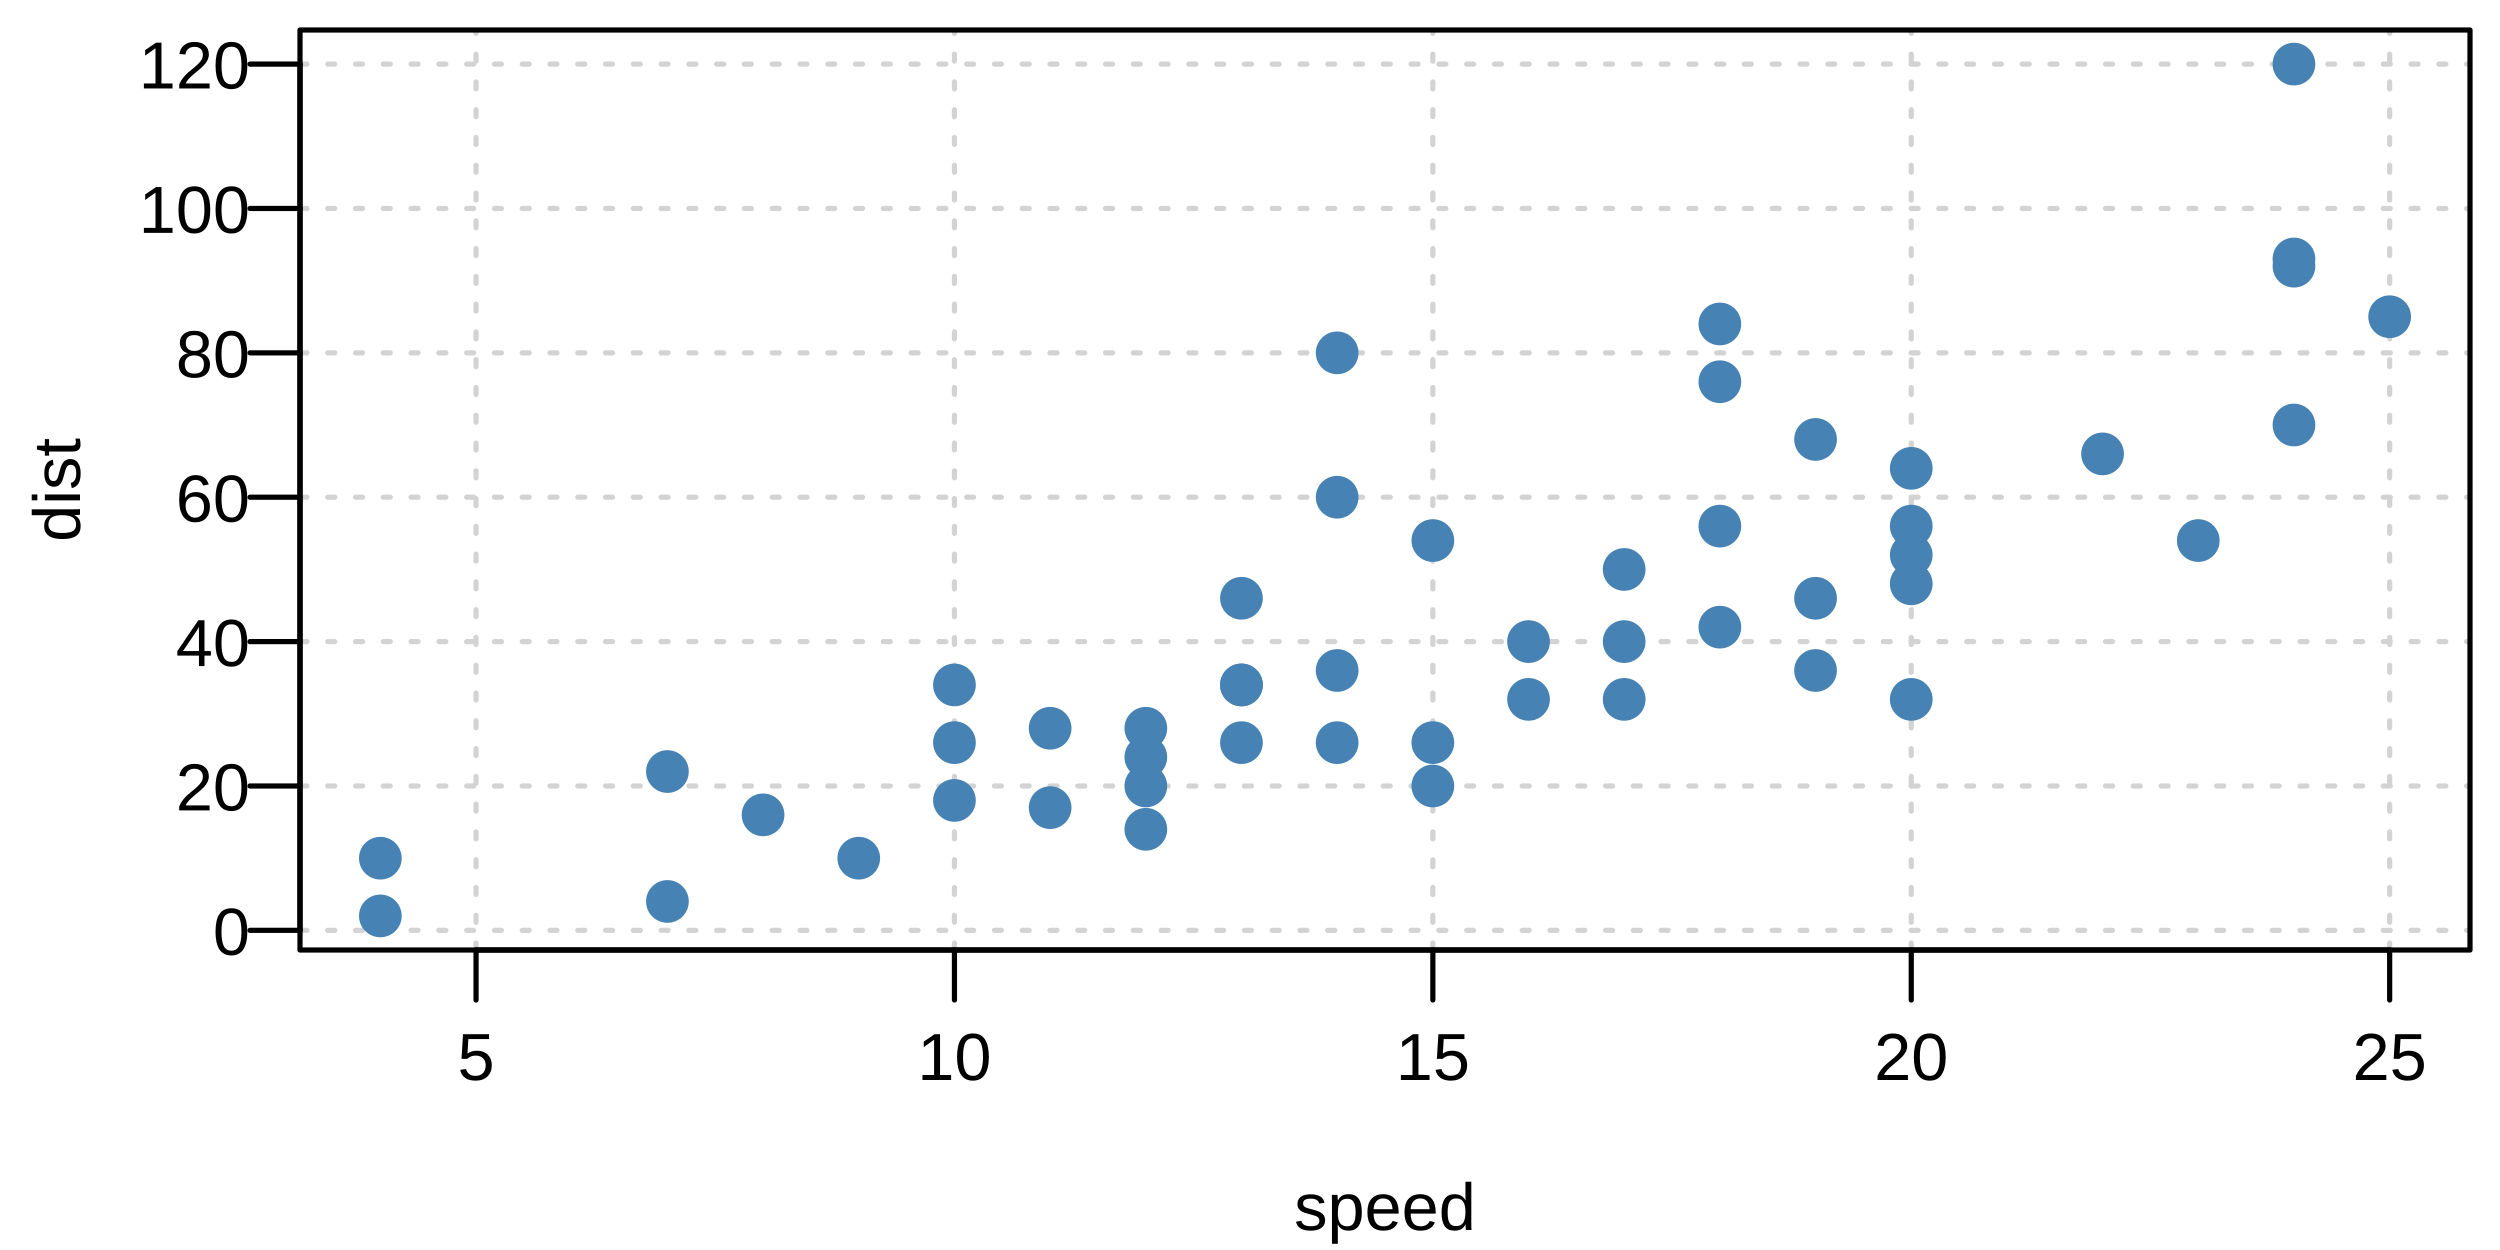
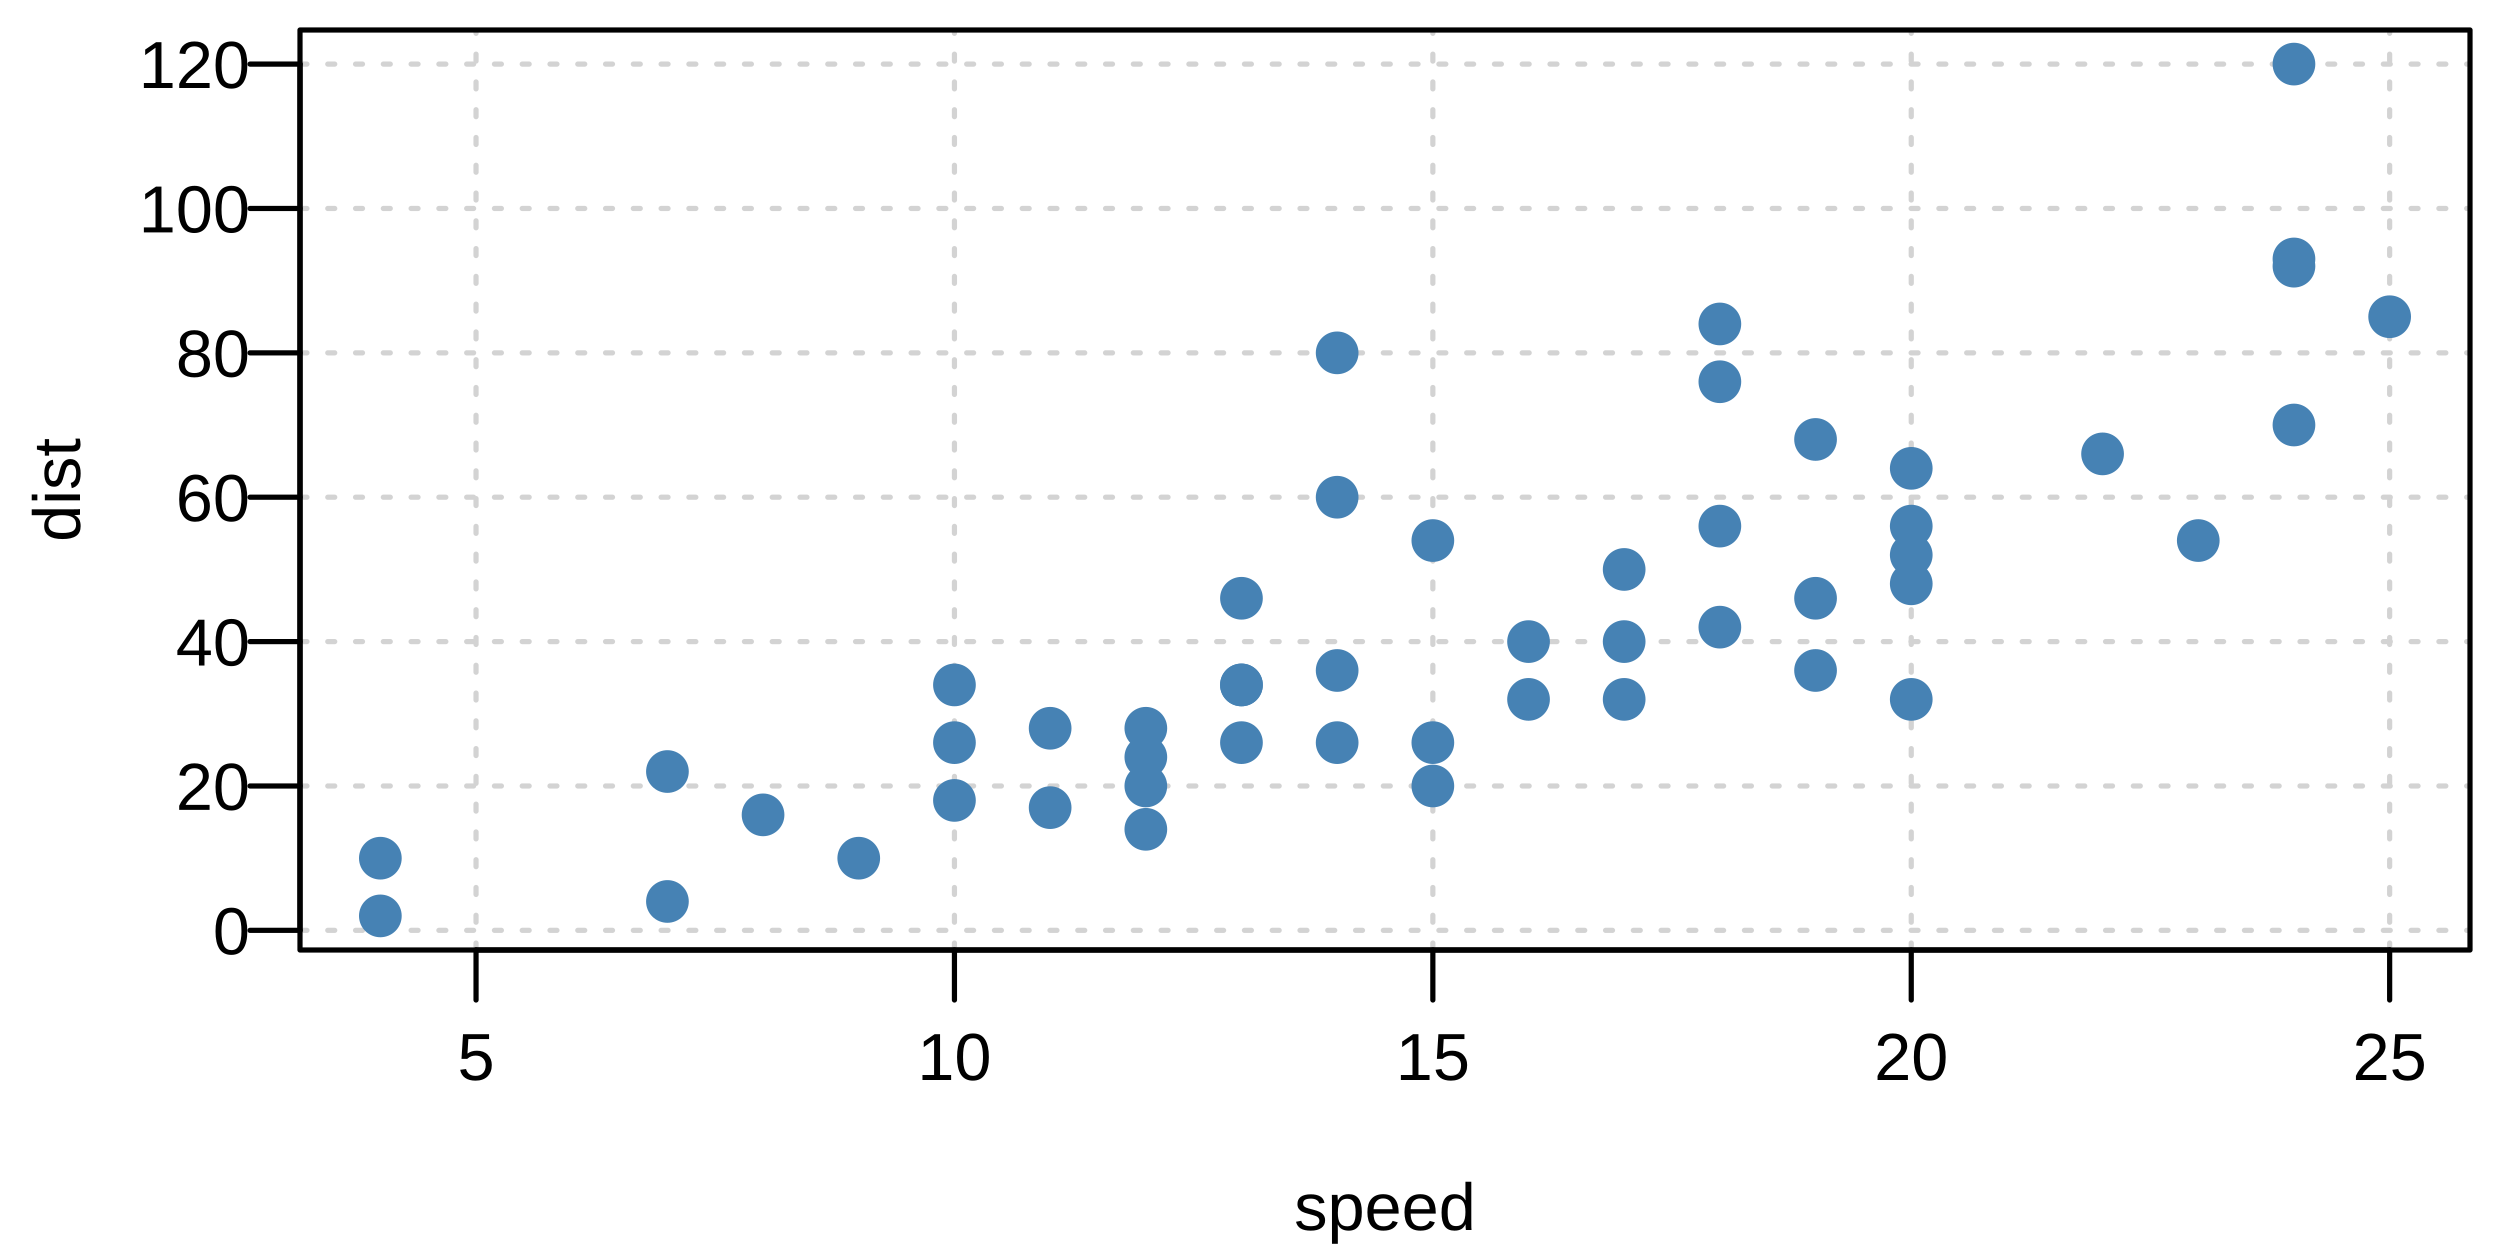
<svg xmlns="http://www.w3.org/2000/svg" class="svglite" width="360.00pt" height="180.00pt" viewBox="0 0 360.00 180.00">
  <defs>
    <style type="text/css">
    .svglite line, .svglite polyline, .svglite polygon, .svglite path, .svglite rect, .svglite circle {
      fill: none;
      stroke: #000000;
      stroke-linecap: round;
      stroke-linejoin: round;
      stroke-miterlimit: 10.00;
    }
    .svglite text {
      white-space: pre;
    }
  </style>
  </defs>
  <rect width="100%" height="100%" style="stroke: none; fill: #FFFFFF;" />
  <defs>
    <clipPath id="cpMC4wMHwzNjAuMDB8MC4wMHwxODAuMDA=">
      <rect x="0.00" y="0.00" width="360.00" height="180.00" />
    </clipPath>
  </defs>
  <g clip-path="url(#cpMC4wMHwzNjAuMDB8MC4wMHwxODAuMDA=)">
</g>
  <defs>
    <clipPath id="cpNDMuMjB8MzU1LjY4fDQuMzJ8MTM2Ljgw">
      <rect x="43.20" y="4.32" width="312.48" height="132.48" />
    </clipPath>
  </defs>
  <g clip-path="url(#cpNDMuMjB8MzU1LjY4fDQuMzJ8MTM2Ljgw)">
    <line x1="68.55" y1="136.80" x2="68.55" y2="4.32" style="stroke-width: 0.75; stroke: #D3D3D3; stroke-dasharray: 1.00,3.00;" />
    <line x1="137.44" y1="136.80" x2="137.44" y2="4.32" style="stroke-width: 0.75; stroke: #D3D3D3; stroke-dasharray: 1.00,3.00;" />
    <line x1="206.33" y1="136.80" x2="206.33" y2="4.32" style="stroke-width: 0.75; stroke: #D3D3D3; stroke-dasharray: 1.00,3.00;" />
    <line x1="275.22" y1="136.80" x2="275.22" y2="4.32" style="stroke-width: 0.75; stroke: #D3D3D3; stroke-dasharray: 1.00,3.00;" />
    <line x1="344.11" y1="136.80" x2="344.11" y2="4.32" style="stroke-width: 0.75; stroke: #D3D3D3; stroke-dasharray: 1.00,3.00;" />
    <line x1="43.20" y1="133.97" x2="355.68" y2="133.97" style="stroke-width: 0.75; stroke: #D3D3D3; stroke-dasharray: 1.00,3.00;" />
    <line x1="43.20" y1="113.18" x2="355.68" y2="113.18" style="stroke-width: 0.75; stroke: #D3D3D3; stroke-dasharray: 1.00,3.00;" />
    <line x1="43.20" y1="92.39" x2="355.68" y2="92.39" style="stroke-width: 0.75; stroke: #D3D3D3; stroke-dasharray: 1.00,3.00;" />
    <line x1="43.20" y1="71.60" x2="355.68" y2="71.60" style="stroke-width: 0.75; stroke: #D3D3D3; stroke-dasharray: 1.00,3.00;" />
    <line x1="43.20" y1="50.81" x2="355.68" y2="50.81" style="stroke-width: 0.75; stroke: #D3D3D3; stroke-dasharray: 1.00,3.00;" />
    <line x1="43.20" y1="30.02" x2="355.68" y2="30.02" style="stroke-width: 0.75; stroke: #D3D3D3; stroke-dasharray: 1.00,3.00;" />
    <line x1="43.20" y1="9.23" x2="355.68" y2="9.23" style="stroke-width: 0.75; stroke: #D3D3D3; stroke-dasharray: 1.00,3.00;" />
    <circle cx="54.77" cy="131.89" r="2.70" style="stroke-width: 0.75; stroke: #4682B4; fill: #4682B4;" />
    <circle cx="54.77" cy="123.58" r="2.70" style="stroke-width: 0.75; stroke: #4682B4; fill: #4682B4;" />
    <circle cx="96.11" cy="129.81" r="2.70" style="stroke-width: 0.75; stroke: #4682B4; fill: #4682B4;" />
    <circle cx="96.11" cy="111.10" r="2.70" style="stroke-width: 0.75; stroke: #4682B4; fill: #4682B4;" />
    <circle cx="109.88" cy="117.34" r="2.70" style="stroke-width: 0.75; stroke: #4682B4; fill: #4682B4;" />
    <circle cx="123.66" cy="123.58" r="2.70" style="stroke-width: 0.75; stroke: #4682B4; fill: #4682B4;" />
    <circle cx="137.44" cy="115.26" r="2.70" style="stroke-width: 0.75; stroke: #4682B4; fill: #4682B4;" />
    <circle cx="137.44" cy="106.94" r="2.70" style="stroke-width: 0.75; stroke: #4682B4; fill: #4682B4;" />
    <circle cx="137.44" cy="98.63" r="2.70" style="stroke-width: 0.75; stroke: #4682B4; fill: #4682B4;" />
    <circle cx="151.22" cy="116.30" r="2.70" style="stroke-width: 0.75; stroke: #4682B4; fill: #4682B4;" />
    <circle cx="151.22" cy="104.87" r="2.70" style="stroke-width: 0.75; stroke: #4682B4; fill: #4682B4;" />
    <circle cx="165.00" cy="119.42" r="2.70" style="stroke-width: 0.75; stroke: #4682B4; fill: #4682B4;" />
    <circle cx="165.00" cy="113.18" r="2.70" style="stroke-width: 0.75; stroke: #4682B4; fill: #4682B4;" />
    <circle cx="165.00" cy="109.02" r="2.70" style="stroke-width: 0.75; stroke: #4682B4; fill: #4682B4;" />
    <circle cx="165.00" cy="104.87" r="2.70" style="stroke-width: 0.75; stroke: #4682B4; fill: #4682B4;" />
    <circle cx="178.77" cy="106.94" r="2.70" style="stroke-width: 0.75; stroke: #4682B4; fill: #4682B4;" />
    <circle cx="178.77" cy="98.63" r="2.70" style="stroke-width: 0.75; stroke: #4682B4; fill: #4682B4;" />
    <circle cx="178.77" cy="98.63" r="2.70" style="stroke-width: 0.75; stroke: #4682B4; fill: #4682B4;" />
    <circle cx="178.77" cy="86.15" r="2.70" style="stroke-width: 0.75; stroke: #4682B4; fill: #4682B4;" />
    <circle cx="192.55" cy="106.94" r="2.70" style="stroke-width: 0.75; stroke: #4682B4; fill: #4682B4;" />
    <circle cx="192.55" cy="96.55" r="2.70" style="stroke-width: 0.75; stroke: #4682B4; fill: #4682B4;" />
    <circle cx="192.55" cy="71.60" r="2.70" style="stroke-width: 0.75; stroke: #4682B4; fill: #4682B4;" />
    <circle cx="192.55" cy="50.81" r="2.70" style="stroke-width: 0.75; stroke: #4682B4; fill: #4682B4;" />
    <circle cx="206.33" cy="113.18" r="2.70" style="stroke-width: 0.75; stroke: #4682B4; fill: #4682B4;" />
    <circle cx="206.33" cy="106.94" r="2.70" style="stroke-width: 0.75; stroke: #4682B4; fill: #4682B4;" />
    <circle cx="206.33" cy="77.84" r="2.70" style="stroke-width: 0.75; stroke: #4682B4; fill: #4682B4;" />
    <circle cx="220.11" cy="100.71" r="2.70" style="stroke-width: 0.75; stroke: #4682B4; fill: #4682B4;" />
    <circle cx="220.11" cy="92.39" r="2.70" style="stroke-width: 0.75; stroke: #4682B4; fill: #4682B4;" />
    <circle cx="233.88" cy="100.71" r="2.70" style="stroke-width: 0.75; stroke: #4682B4; fill: #4682B4;" />
    <circle cx="233.88" cy="92.39" r="2.70" style="stroke-width: 0.75; stroke: #4682B4; fill: #4682B4;" />
    <circle cx="233.88" cy="82.00" r="2.70" style="stroke-width: 0.75; stroke: #4682B4; fill: #4682B4;" />
    <circle cx="247.66" cy="90.31" r="2.70" style="stroke-width: 0.75; stroke: #4682B4; fill: #4682B4;" />
    <circle cx="247.66" cy="75.76" r="2.70" style="stroke-width: 0.75; stroke: #4682B4; fill: #4682B4;" />
    <circle cx="247.66" cy="54.97" r="2.70" style="stroke-width: 0.75; stroke: #4682B4; fill: #4682B4;" />
    <circle cx="247.66" cy="46.65" r="2.70" style="stroke-width: 0.75; stroke: #4682B4; fill: #4682B4;" />
    <circle cx="261.44" cy="96.55" r="2.70" style="stroke-width: 0.75; stroke: #4682B4; fill: #4682B4;" />
    <circle cx="261.44" cy="86.15" r="2.70" style="stroke-width: 0.75; stroke: #4682B4; fill: #4682B4;" />
    <circle cx="261.44" cy="63.28" r="2.70" style="stroke-width: 0.75; stroke: #4682B4; fill: #4682B4;" />
    <circle cx="275.22" cy="100.71" r="2.70" style="stroke-width: 0.75; stroke: #4682B4; fill: #4682B4;" />
    <circle cx="275.22" cy="84.07" r="2.70" style="stroke-width: 0.75; stroke: #4682B4; fill: #4682B4;" />
    <circle cx="275.22" cy="79.92" r="2.70" style="stroke-width: 0.75; stroke: #4682B4; fill: #4682B4;" />
    <circle cx="275.22" cy="75.76" r="2.70" style="stroke-width: 0.75; stroke: #4682B4; fill: #4682B4;" />
    <circle cx="275.22" cy="67.44" r="2.70" style="stroke-width: 0.75; stroke: #4682B4; fill: #4682B4;" />
    <circle cx="302.77" cy="65.36" r="2.70" style="stroke-width: 0.75; stroke: #4682B4; fill: #4682B4;" />
    <circle cx="316.55" cy="77.84" r="2.70" style="stroke-width: 0.75; stroke: #4682B4; fill: #4682B4;" />
    <circle cx="330.33" cy="61.20" r="2.70" style="stroke-width: 0.75; stroke: #4682B4; fill: #4682B4;" />
    <circle cx="330.33" cy="38.33" r="2.70" style="stroke-width: 0.75; stroke: #4682B4; fill: #4682B4;" />
    <circle cx="330.33" cy="37.29" r="2.70" style="stroke-width: 0.75; stroke: #4682B4; fill: #4682B4;" />
    <circle cx="330.33" cy="9.23" r="2.70" style="stroke-width: 0.75; stroke: #4682B4; fill: #4682B4;" />
    <circle cx="344.11" cy="45.61" r="2.70" style="stroke-width: 0.75; stroke: #4682B4; fill: #4682B4;" />
  </g>
  <g clip-path="url(#cpMC4wMHwzNjAuMDB8MC4wMHwxODAuMDA=)">
    <line x1="68.55" y1="136.80" x2="344.11" y2="136.80" style="stroke-width: 0.75;" />
    <line x1="68.55" y1="136.80" x2="68.55" y2="144.00" style="stroke-width: 0.75;" />
    <line x1="137.44" y1="136.80" x2="137.44" y2="144.00" style="stroke-width: 0.75;" />
    <line x1="206.33" y1="136.80" x2="206.33" y2="144.00" style="stroke-width: 0.75;" />
    <line x1="275.22" y1="136.80" x2="275.22" y2="144.00" style="stroke-width: 0.75;" />
    <line x1="344.11" y1="136.80" x2="344.11" y2="144.00" style="stroke-width: 0.75;" />
-     <text x="68.55" y="155.52" text-anchor="middle" style="font-size: 9.60px; font-family: &quot;Arial&quot;;" textLength="5.33px" lengthAdjust="spacingAndGlyphs">5</text>
-     <text x="137.44" y="155.52" text-anchor="middle" style="font-size: 9.60px; font-family: &quot;Arial&quot;;" textLength="10.66px" lengthAdjust="spacingAndGlyphs">10</text>
-     <text x="206.33" y="155.52" text-anchor="middle" style="font-size: 9.60px; font-family: &quot;Arial&quot;;" textLength="10.66px" lengthAdjust="spacingAndGlyphs">15</text>
-     <text x="275.22" y="155.52" text-anchor="middle" style="font-size: 9.60px; font-family: &quot;Arial&quot;;" textLength="10.66px" lengthAdjust="spacingAndGlyphs">20</text>
-     <text x="344.11" y="155.52" text-anchor="middle" style="font-size: 9.60px; font-family: &quot;Arial&quot;;" textLength="10.66px" lengthAdjust="spacingAndGlyphs">25</text>
+     <text x="68.55" y="155.52" text-anchor="middle" style="font-size: 9.60px; font-family: &quot;Arial&quot;;" textLength="5.34px" lengthAdjust="spacingAndGlyphs">5</text>
+     <text x="137.44" y="155.52" text-anchor="middle" style="font-size: 9.60px; font-family: &quot;Arial&quot;;" textLength="10.67px" lengthAdjust="spacingAndGlyphs">10</text>
+     <text x="206.33" y="155.52" text-anchor="middle" style="font-size: 9.60px; font-family: &quot;Arial&quot;;" textLength="10.67px" lengthAdjust="spacingAndGlyphs">15</text>
+     <text x="275.22" y="155.52" text-anchor="middle" style="font-size: 9.60px; font-family: &quot;Arial&quot;;" textLength="10.67px" lengthAdjust="spacingAndGlyphs">20</text>
+     <text x="344.11" y="155.52" text-anchor="middle" style="font-size: 9.60px; font-family: &quot;Arial&quot;;" textLength="10.67px" lengthAdjust="spacingAndGlyphs">25</text>
    <line x1="43.20" y1="133.97" x2="43.20" y2="9.23" style="stroke-width: 0.75;" />
    <line x1="43.20" y1="133.97" x2="36.00" y2="133.97" style="stroke-width: 0.75;" />
    <line x1="43.20" y1="113.18" x2="36.00" y2="113.18" style="stroke-width: 0.75;" />
    <line x1="43.20" y1="92.39" x2="36.00" y2="92.39" style="stroke-width: 0.75;" />
    <line x1="43.20" y1="71.60" x2="36.00" y2="71.60" style="stroke-width: 0.75;" />
    <line x1="43.20" y1="50.81" x2="36.00" y2="50.81" style="stroke-width: 0.75;" />
    <line x1="43.20" y1="30.02" x2="36.00" y2="30.02" style="stroke-width: 0.75;" />
    <line x1="43.20" y1="9.23" x2="36.00" y2="9.23" style="stroke-width: 0.75;" />
-     <text x="36.00" y="137.49" text-anchor="end" style="font-size: 9.60px; font-family: &quot;Arial&quot;;" textLength="5.33px" lengthAdjust="spacingAndGlyphs">0</text>
-     <text x="36.00" y="116.70" text-anchor="end" style="font-size: 9.60px; font-family: &quot;Arial&quot;;" textLength="10.66px" lengthAdjust="spacingAndGlyphs">20</text>
-     <text x="36.00" y="95.91" text-anchor="end" style="font-size: 9.60px; font-family: &quot;Arial&quot;;" textLength="10.66px" lengthAdjust="spacingAndGlyphs">40</text>
-     <text x="36.00" y="75.12" text-anchor="end" style="font-size: 9.60px; font-family: &quot;Arial&quot;;" textLength="10.66px" lengthAdjust="spacingAndGlyphs">60</text>
-     <text x="36.00" y="54.33" text-anchor="end" style="font-size: 9.60px; font-family: &quot;Arial&quot;;" textLength="10.66px" lengthAdjust="spacingAndGlyphs">80</text>
-     <text x="36.00" y="33.53" text-anchor="end" style="font-size: 9.60px; font-family: &quot;Arial&quot;;" textLength="15.98px" lengthAdjust="spacingAndGlyphs">100</text>
-     <text x="36.00" y="12.74" text-anchor="end" style="font-size: 9.60px; font-family: &quot;Arial&quot;;" textLength="15.98px" lengthAdjust="spacingAndGlyphs">120</text>
+     <text x="36.00" y="137.41" text-anchor="end" style="font-size: 9.60px; font-family: &quot;Arial&quot;;" textLength="5.34px" lengthAdjust="spacingAndGlyphs">0</text>
+     <text x="36.00" y="116.62" text-anchor="end" style="font-size: 9.60px; font-family: &quot;Arial&quot;;" textLength="10.67px" lengthAdjust="spacingAndGlyphs">20</text>
+     <text x="36.00" y="95.83" text-anchor="end" style="font-size: 9.60px; font-family: &quot;Arial&quot;;" textLength="10.67px" lengthAdjust="spacingAndGlyphs">40</text>
+     <text x="36.00" y="75.04" text-anchor="end" style="font-size: 9.60px; font-family: &quot;Arial&quot;;" textLength="10.67px" lengthAdjust="spacingAndGlyphs">60</text>
+     <text x="36.00" y="54.25" text-anchor="end" style="font-size: 9.60px; font-family: &quot;Arial&quot;;" textLength="10.67px" lengthAdjust="spacingAndGlyphs">80</text>
+     <text x="36.00" y="33.46" text-anchor="end" style="font-size: 9.60px; font-family: &quot;Arial&quot;;" textLength="16.01px" lengthAdjust="spacingAndGlyphs">100</text>
+     <text x="36.00" y="12.67" text-anchor="end" style="font-size: 9.60px; font-family: &quot;Arial&quot;;" textLength="16.01px" lengthAdjust="spacingAndGlyphs">120</text>
    <polygon points="43.20,136.80 355.68,136.80 355.68,4.32 43.20,4.32 " style="stroke-width: 0.75;" />
-     <text x="199.44" y="177.12" text-anchor="middle" style="font-size: 9.60px; font-family: &quot;Arial&quot;;" textLength="27.01px" lengthAdjust="spacingAndGlyphs">speed</text>
-     <text transform="translate(11.52,70.56) rotate(-90)" text-anchor="middle" style="font-size: 9.60px; font-family: &quot;Arial&quot;;" textLength="16.69px" lengthAdjust="spacingAndGlyphs">dist</text>
+     <text x="199.44" y="177.12" text-anchor="middle" style="font-size: 9.60px; font-family: &quot;Arial&quot;;" textLength="26.14px" lengthAdjust="spacingAndGlyphs">speed</text>
+     <text transform="translate(11.52,70.56) rotate(-90)" text-anchor="middle" style="font-size: 9.60px; font-family: &quot;Arial&quot;;" textLength="14.93px" lengthAdjust="spacingAndGlyphs">dist</text>
  </g>
</svg>
